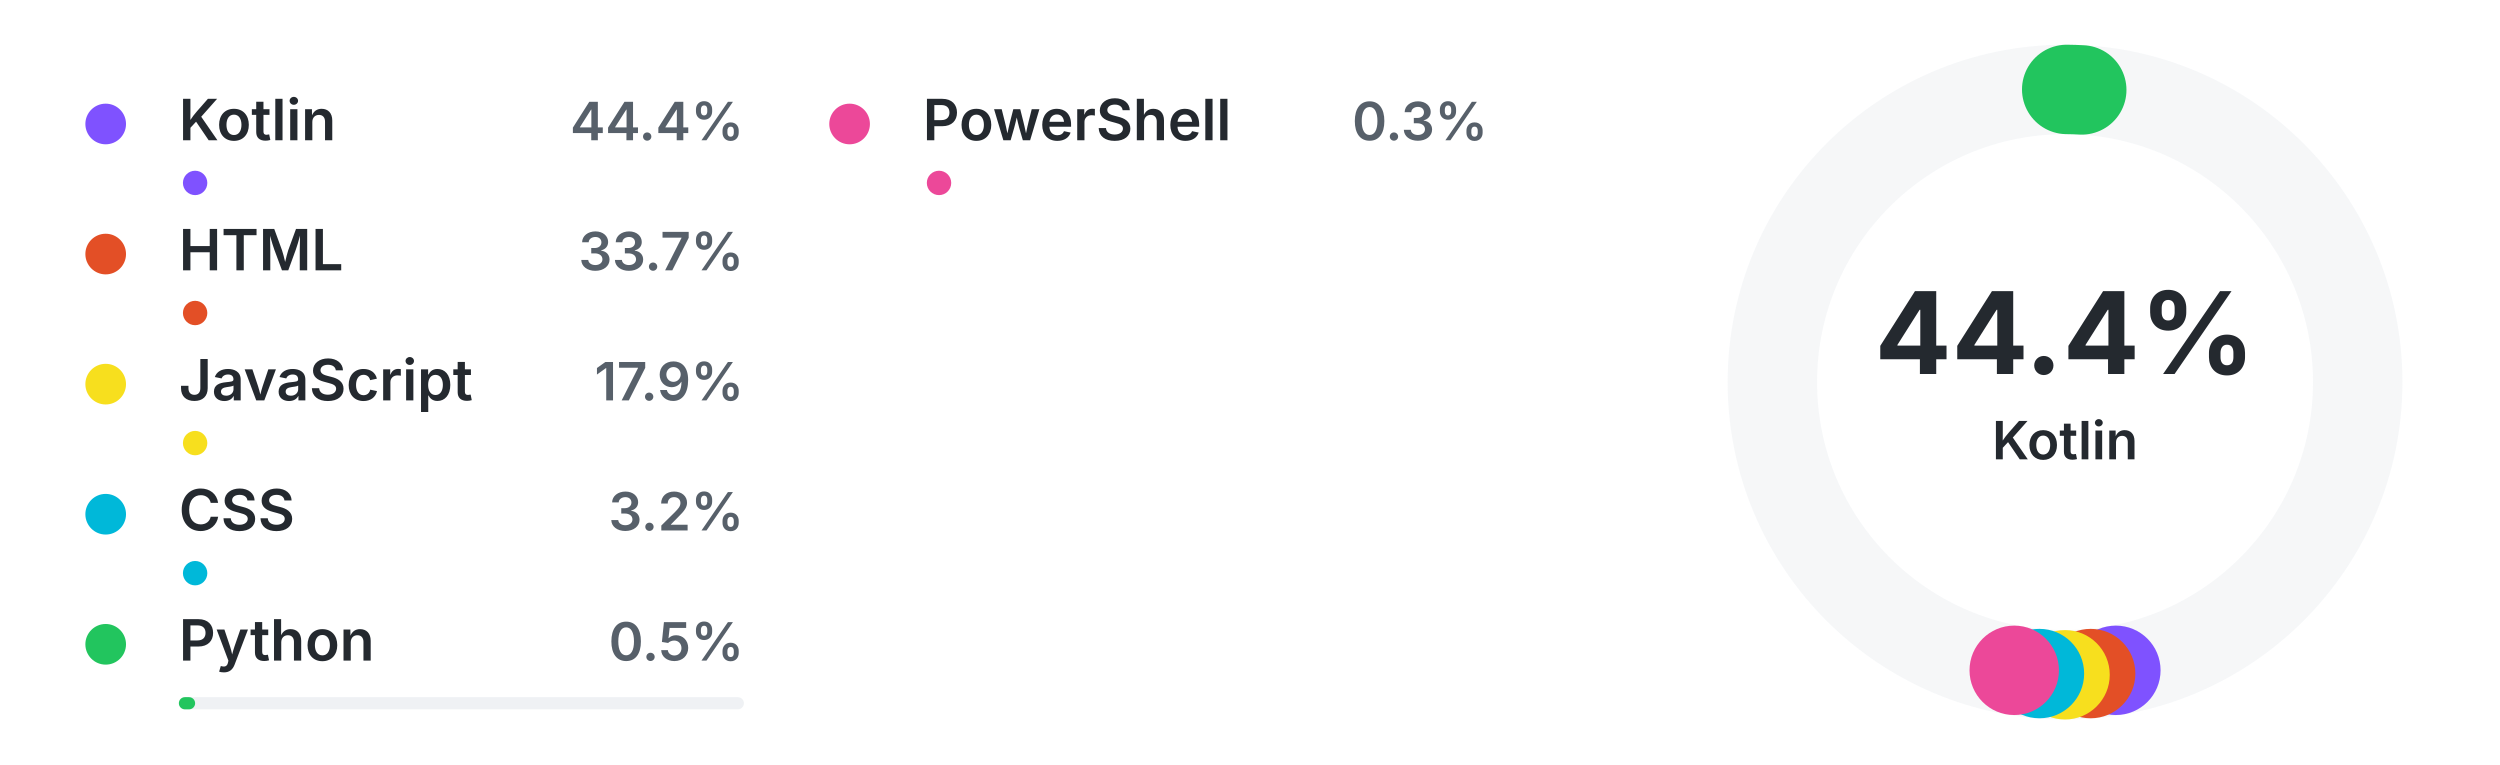
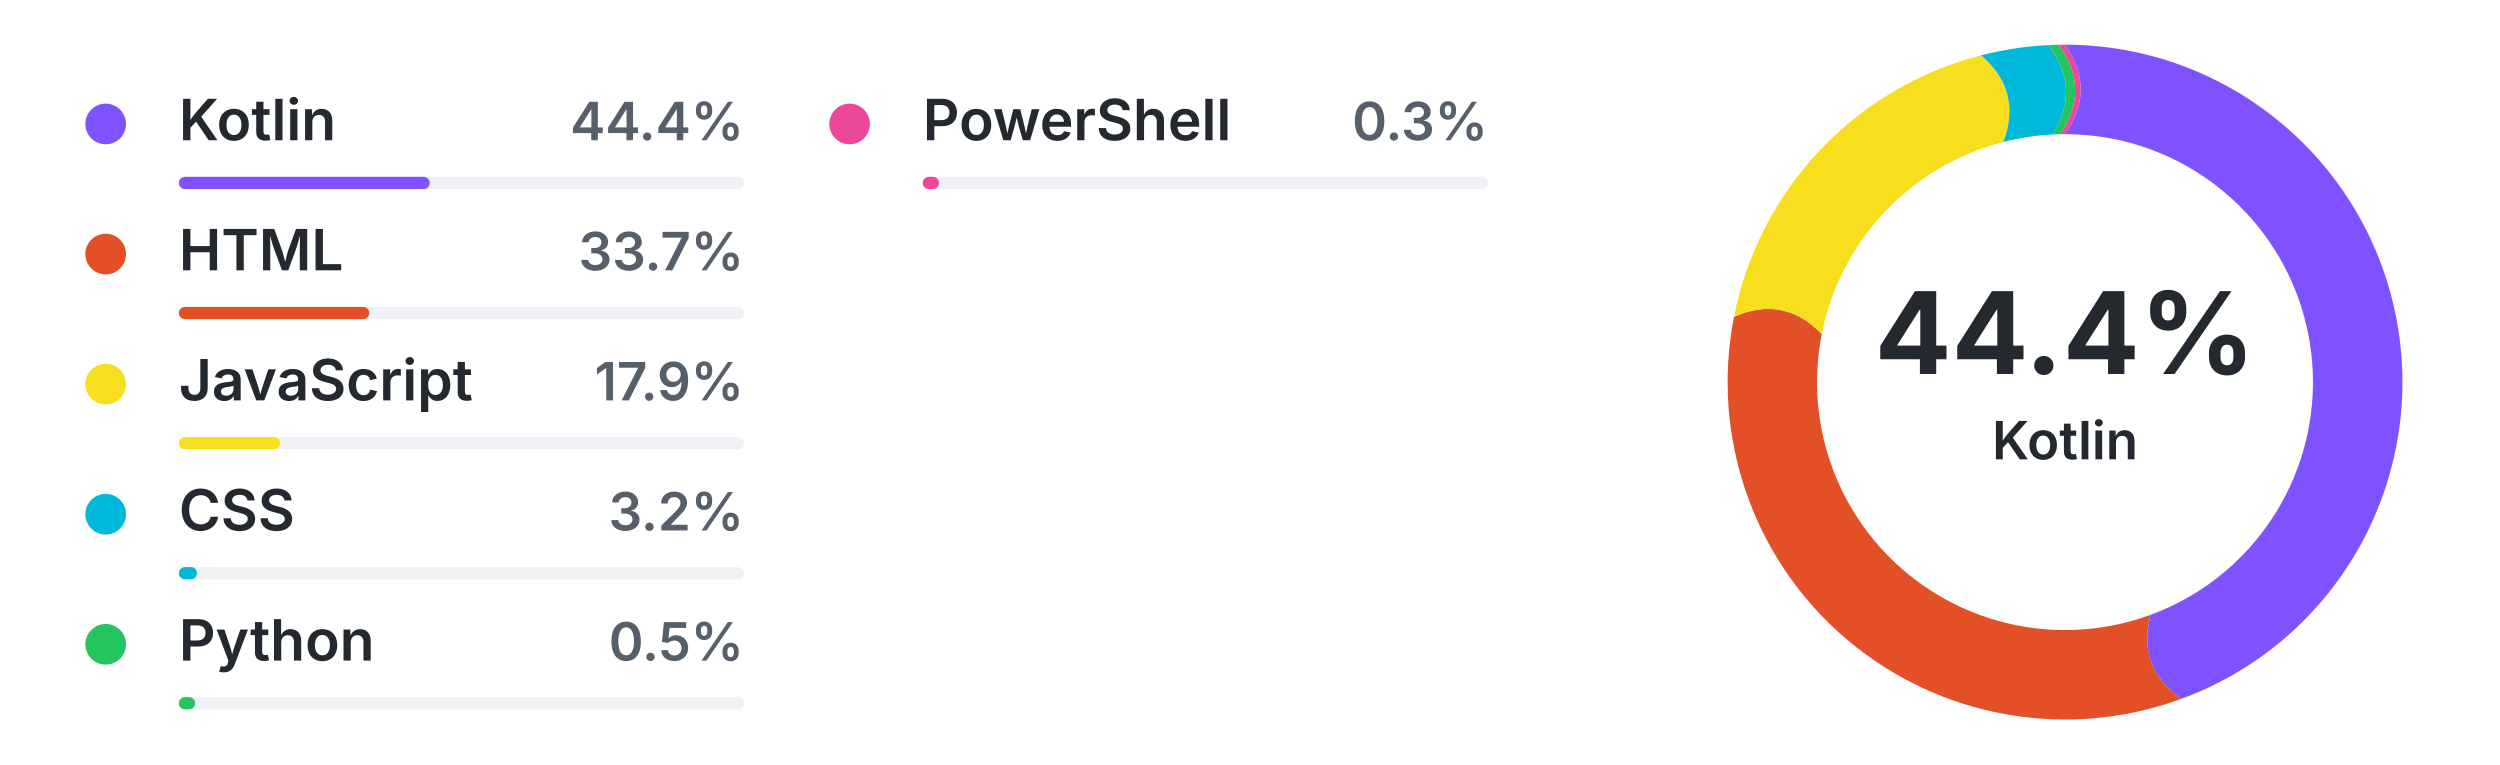
<svg xmlns="http://www.w3.org/2000/svg" width="615" height="188" viewBox="0 0 615 188" role="img" aria-labelledby="title desc">
  <style>
-     .label { fill: #24292f; font: 600 14px -apple-system, BlinkMacSystemFont, "Segoe UI", sans-serif; }
-     .percent { fill: #57606a; font: 600 13px -apple-system, BlinkMacSystemFont, "Segoe UI", sans-serif; }
-     .center-value { fill: #24292f; font: 700 28px -apple-system, BlinkMacSystemFont, "Segoe UI", sans-serif; text-anchor: middle; }
-     .center-label { fill: #24292f; font: 600 13px -apple-system, BlinkMacSystemFont, "Segoe UI", sans-serif; text-anchor: middle; }
-     .bar-track { fill: #d0d7de; opacity: 0.34; }
-     .donut-track { stroke: #d0d7de; opacity: 0.20; }
-     .segment { fill: none; stroke-width: 22; stroke-linecap: round; }
-     @media (prefers-color-scheme: dark) {
-       .label, .center-value, .center-label { fill: #f0f6fc; }
-       .percent { fill: #8b949e; }
-       .bar-track { fill: #30363d; }
-       .donut-track { stroke: #30363d; }
-     }
-   </style>
+      .label { fill: #24292f; font: 600 14px -apple-system, BlinkMacSystemFont, "Segoe UI", sans-serif; }
+      .percent { fill: #57606a; font: 600 13px -apple-system, BlinkMacSystemFont, "Segoe UI", sans-serif; }
+      .center-value { fill: #24292f; font: 700 28px -apple-system, BlinkMacSystemFont, "Segoe UI", sans-serif; text-anchor: middle; }
+      .center-label { fill: #24292f; font: 600 13px -apple-system, BlinkMacSystemFont, "Segoe UI", sans-serif; text-anchor: middle; }
+      .bar-track { fill: #d0d7de; opacity: 0.34; }
+      .donut-track { fill: #d0d7de; opacity: 0.20; }
+      .segment { stroke: none; }
+      @media (prefers-color-scheme: dark) {
+        .label, .center-value, .center-label { fill: #f0f6fc; }
+        .percent { fill: #8b949e; }
+        .bar-track { fill: #30363d; }
+        .donut-track { fill: #30363d; }
+      }
+    </style>
  <g>
    <circle cx="26.0" cy="30.5" r="5" fill="#7F52FF" />
    <text class="label" x="44.0" y="34.5">Kotlin</text>
    <text class="percent" x="183.0" y="34.5" text-anchor="end">44.4%</text>
-     <circle cx="48.0" cy="45.0" r="3" fill="#7F52FF" />
+     <rect class="bar-track" x="44.0" y="43.5" width="139.0" height="3" rx="1.5" />
+     <rect x="44.0" y="43.5" width="61.72" height="3" rx="1.5" fill="#7F52FF" />
    <circle cx="26.0" cy="62.5" r="5" fill="#E34F26" />
    <text class="label" x="44.0" y="66.5">HTML</text>
    <text class="percent" x="183.0" y="66.5" text-anchor="end">33.7%</text>
-     <circle cx="48.0" cy="77.0" r="3" fill="#E34F26" />
+     <rect class="bar-track" x="44.0" y="75.5" width="139.0" height="3" rx="1.5" />
+     <rect x="44.0" y="75.5" width="46.84" height="3" rx="1.5" fill="#E34F26" />
    <circle cx="26.0" cy="94.5" r="5" fill="#F7DF1E" />
    <text class="label" x="44.0" y="98.5">JavaScript</text>
    <text class="percent" x="183.0" y="98.5" text-anchor="end">17.9%</text>
-     <circle cx="48.0" cy="109.0" r="3" fill="#F7DF1E" />
+     <rect class="bar-track" x="44.0" y="107.5" width="139.0" height="3" rx="1.5" />
+     <rect x="44.0" y="107.5" width="24.88" height="3" rx="1.5" fill="#F7DF1E" />
    <circle cx="26.0" cy="126.5" r="5" fill="#00B8D9" />
    <text class="label" x="44.0" y="130.5">CSS</text>
    <text class="percent" x="183.0" y="130.5" text-anchor="end">3.2%</text>
-     <circle cx="48.0" cy="141.0" r="3" fill="#00B8D9" />
+     <rect class="bar-track" x="44.0" y="139.5" width="139.0" height="3" rx="1.5" />
+     <rect x="44.0" y="139.5" width="4.45" height="3" rx="1.5" fill="#00B8D9" />
    <circle cx="26.0" cy="158.5" r="5" fill="#22C55E" />
    <text class="label" x="44.0" y="162.5">Python</text>
    <text class="percent" x="183.0" y="162.5" text-anchor="end">0.5%</text>
    <rect class="bar-track" x="44.0" y="171.5" width="139.0" height="3" rx="1.5" />
    <rect x="44.0" y="171.5" width="4.00" height="3" rx="1.5" fill="#22C55E" />
    <circle cx="209.0" cy="30.5" r="5" fill="#EC4899" />
    <text class="label" x="227.0" y="34.5">PowerShell</text>
    <text class="percent" x="366.0" y="34.5" text-anchor="end">0.3%</text>
-     <circle cx="231.0" cy="45.0" r="3" fill="#EC4899" />
+     <rect class="bar-track" x="227.0" y="43.5" width="139.0" height="3" rx="1.5" />
+     <rect x="227.0" y="43.5" width="4.00" height="3" rx="1.5" fill="#EC4899" />
  </g>
  <g>
-     <circle class="donut-track" cx="508.0" cy="94.0" r="72.0" fill="none" stroke-width="22" />
-     <path class="segment" d="M 508.41 22.00 A 72.00 72.00 0 0 1 512.11 22.12" stroke="#22C55E" />
-     <circle cx="520.5" cy="164.9" r="11.0" fill="#7F52FF" />
-     <circle cx="514.3" cy="165.7" r="11.0" fill="#E34F26" />
-     <circle cx="508.0" cy="166.0" r="11.0" fill="#F7DF1E" />
-     <circle cx="501.7" cy="165.7" r="11.0" fill="#00B8D9" />
-     <circle cx="495.5" cy="164.9" r="11.0" fill="#EC4899" />
+     <path class="donut-track" d="M 508.00 11.00 A 83.00 83.00 0 1 1 508.00 177.00 A 83.00 83.00 0 1 1 508.00 11.00 L 508.00 33.00 A 61.00 61.00 0 1 0 508.00 155.00 A 61.00 61.00 0 1 0 508.00 33.00 Z" />
+     <path class="segment" d="M 508.00 11.00 A 83.00 83.00 0 0 1 536.61 171.91 Q 525.59 164.24 529.02 151.26 A 61.00 61.00 0 0 0 508.00 33.00 Q 515.70 22.00 508.00 11.00 Z" fill="#7F52FF" />
+     <path class="segment" d="M 536.61 171.91 A 83.00 83.00 0 0 1 426.57 77.94 Q 438.85 72.51 448.15 82.19 A 61.00 61.00 0 0 0 529.02 151.26 Q 525.59 164.24 536.61 171.91 Z" fill="#E34F26" />
+     <path class="segment" d="M 426.57 77.94 A 83.00 83.00 0 0 1 487.36 13.61 Q 497.55 22.35 492.83 34.92 A 61.00 61.00 0 0 0 448.15 82.19 Q 438.85 72.51 426.57 77.94 Z" fill="#F7DF1E" />
+     <path class="segment" d="M 487.36 13.61 A 83.00 83.00 0 0 1 503.83 11.10 Q 512.07 21.70 504.94 33.08 A 61.00 61.00 0 0 0 492.83 34.92 Q 497.55 22.35 487.36 13.61 Z" fill="#00B8D9" />
+     <path class="segment" d="M 503.83 11.10 A 83.00 83.00 0 0 1 506.44 11.01 Q 514.34 21.87 506.85 33.01 A 61.00 61.00 0 0 0 504.94 33.08 Q 512.07 21.70 503.83 11.10 Z" fill="#22C55E" />
+     <path class="segment" d="M 506.44 11.01 A 83.00 83.00 0 0 1 508.00 11.00 Q 515.70 22.00 508.00 33.00 A 61.00 61.00 0 0 0 506.85 33.01 Q 514.34 21.87 506.44 11.01 Z" fill="#EC4899" />
  </g>
  <text class="center-value" x="508.0" y="92.0">44.4%</text>
  <text class="center-label" x="508.0" y="113.0">Kotlin</text>
</svg>
